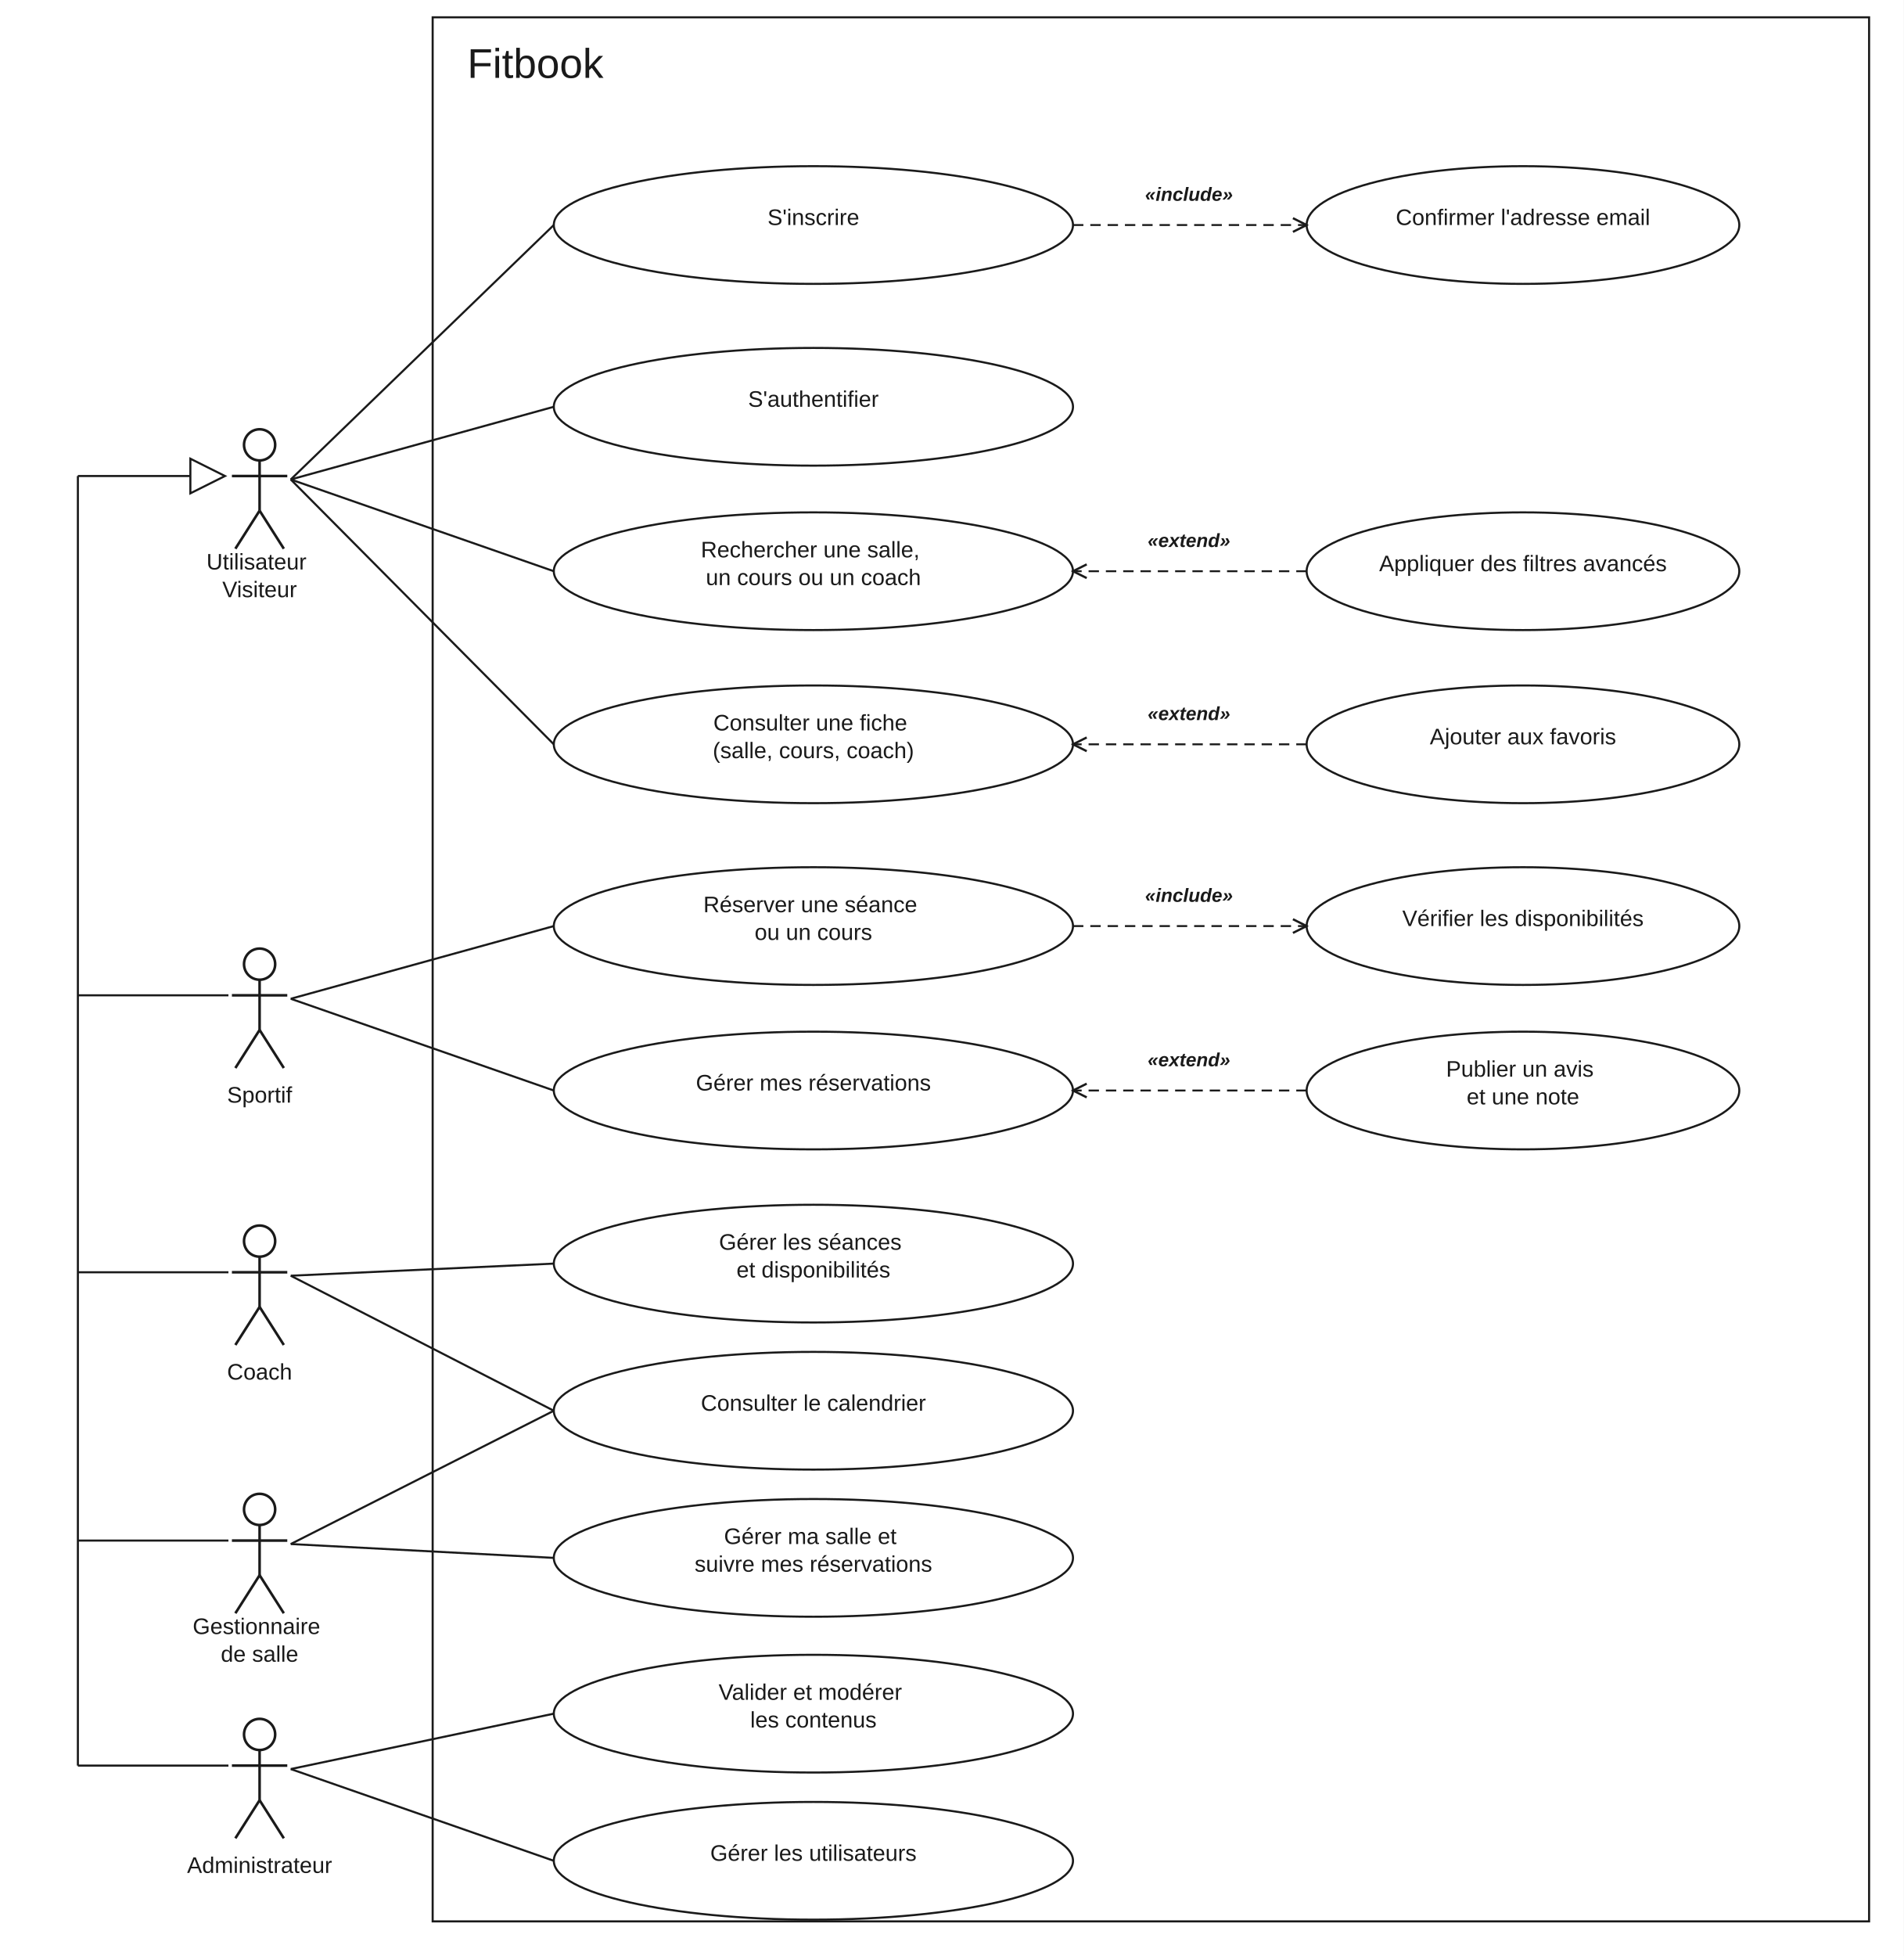
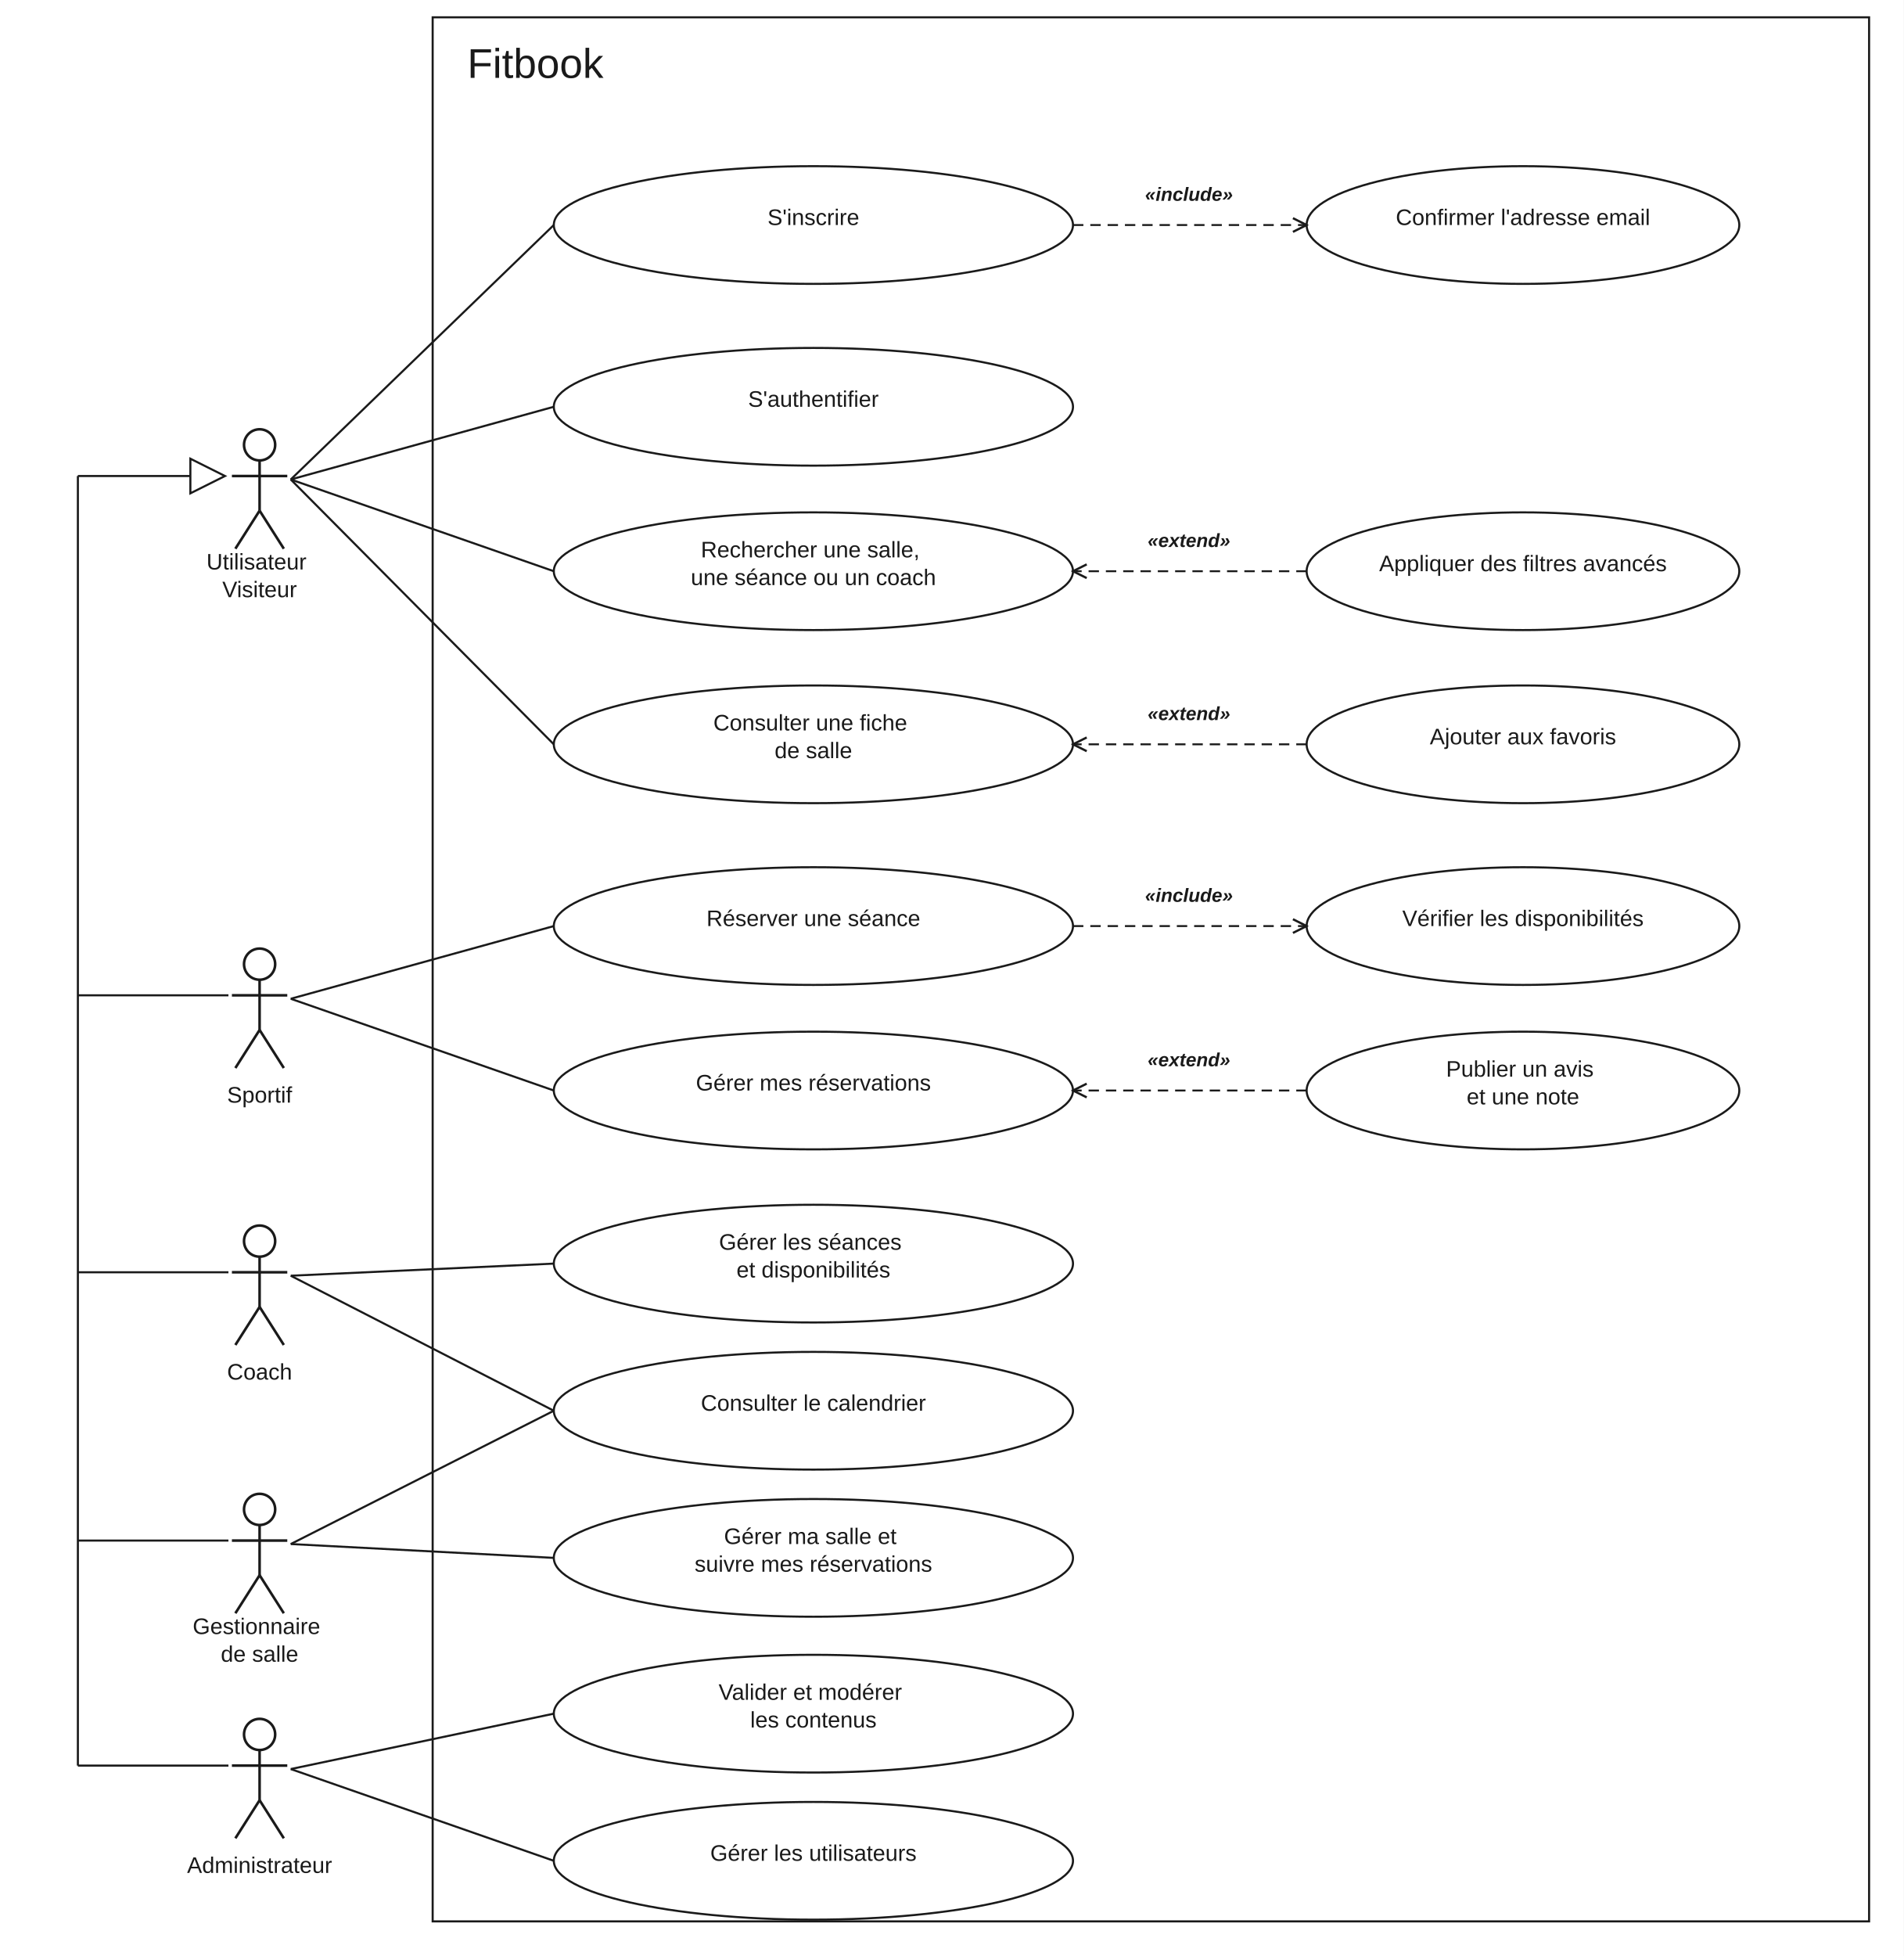
<svg xmlns="http://www.w3.org/2000/svg" width="1100" height="1130" viewBox="0 0 1100 1130">
  <defs>
    <marker id="open" viewBox="0 0 10 10" refX="9" refY="5" markerWidth="9" markerHeight="9" orient="auto-start-reverse">
      <path d="M1 1 L9 5 L1 9" fill="none" stroke="#1a1a1a" stroke-width="1.3" />
    </marker>
  </defs>
  <rect width="1100" height="1130" fill="#fff" />
  <rect id="systeme" x="250" y="10" width="830" height="1100" fill="#fff" stroke="#1a1a1a" stroke-width="1.2" />
  <text x="270" font-family="Arial, Helvetica, sans-serif" font-size="24" font-weight="normal" font-style="normal" text-anchor="start" fill="#1a1a1a">
    <tspan x="270" y="45">Fitbook</tspan>
  </text>
  <g id="uc-inscrire">
    <ellipse cx="470" cy="130" rx="150" ry="34" fill="#fff" stroke="#1a1a1a" stroke-width="1.2" />
    <text x="470" font-family="Arial, Helvetica, sans-serif" font-size="13" font-weight="normal" font-style="normal" text-anchor="middle" fill="#1a1a1a">
      <tspan x="470" y="130">S'inscrire</tspan>
    </text>
  </g>
  <g id="uc-confirmer">
    <ellipse cx="880" cy="130" rx="125" ry="34" fill="#fff" stroke="#1a1a1a" stroke-width="1.2" />
    <text x="880" font-family="Arial, Helvetica, sans-serif" font-size="13" font-weight="normal" font-style="normal" text-anchor="middle" fill="#1a1a1a">
      <tspan x="880" y="130">Confirmer l'adresse email</tspan>
    </text>
  </g>
  <g id="uc-auth">
    <ellipse cx="470" cy="235" rx="150" ry="34" fill="#fff" stroke="#1a1a1a" stroke-width="1.2" />
    <text x="470" font-family="Arial, Helvetica, sans-serif" font-size="13" font-weight="normal" font-style="normal" text-anchor="middle" fill="#1a1a1a">
      <tspan x="470" y="235">S'authentifier</tspan>
    </text>
  </g>
  <g id="uc-rechercher">
    <ellipse cx="470" cy="330" rx="150" ry="34" fill="#fff" stroke="#1a1a1a" stroke-width="1.2" />
    <text x="470" font-family="Arial, Helvetica, sans-serif" font-size="13" font-weight="normal" font-style="normal" text-anchor="middle" fill="#1a1a1a">
      <tspan x="470" y="322">Rechercher une salle,</tspan>
-       <tspan x="470" y="338">un cours ou un coach</tspan>
+       <tspan x="470" y="338">une séance ou un coach</tspan>
    </text>
  </g>
  <g id="uc-filtres">
    <ellipse cx="880" cy="330" rx="125" ry="34" fill="#fff" stroke="#1a1a1a" stroke-width="1.2" />
    <text x="880" font-family="Arial, Helvetica, sans-serif" font-size="13" font-weight="normal" font-style="normal" text-anchor="middle" fill="#1a1a1a">
      <tspan x="880" y="330">Appliquer des filtres avancés</tspan>
    </text>
  </g>
  <g id="uc-fiche">
    <ellipse cx="470" cy="430" rx="150" ry="34" fill="#fff" stroke="#1a1a1a" stroke-width="1.2" />
    <text x="470" font-family="Arial, Helvetica, sans-serif" font-size="13" font-weight="normal" font-style="normal" text-anchor="middle" fill="#1a1a1a">
      <tspan x="470" y="422">Consulter une fiche</tspan>
-       <tspan x="470" y="438">(salle, cours, coach)</tspan>
+       <tspan x="470" y="438">de salle</tspan>
    </text>
  </g>
  <g id="uc-favoris">
    <ellipse cx="880" cy="430" rx="125" ry="34" fill="#fff" stroke="#1a1a1a" stroke-width="1.2" />
    <text x="880" font-family="Arial, Helvetica, sans-serif" font-size="13" font-weight="normal" font-style="normal" text-anchor="middle" fill="#1a1a1a">
      <tspan x="880" y="430">Ajouter aux favoris</tspan>
    </text>
  </g>
  <g id="uc-reserver">
    <ellipse cx="470" cy="535" rx="150" ry="34" fill="#fff" stroke="#1a1a1a" stroke-width="1.2" />
    <text x="470" font-family="Arial, Helvetica, sans-serif" font-size="13" font-weight="normal" font-style="normal" text-anchor="middle" fill="#1a1a1a">
-       <tspan x="470" y="527">Réserver une séance</tspan>
-       <tspan x="470" y="543">ou un cours</tspan>
+       <tspan x="470" y="535">Réserver une séance</tspan>
    </text>
  </g>
  <g id="uc-verifier">
    <ellipse cx="880" cy="535" rx="125" ry="34" fill="#fff" stroke="#1a1a1a" stroke-width="1.2" />
    <text x="880" font-family="Arial, Helvetica, sans-serif" font-size="13" font-weight="normal" font-style="normal" text-anchor="middle" fill="#1a1a1a">
      <tspan x="880" y="535">Vérifier les disponibilités</tspan>
    </text>
  </g>
  <g id="uc-mesres">
    <ellipse cx="470" cy="630" rx="150" ry="34" fill="#fff" stroke="#1a1a1a" stroke-width="1.2" />
    <text x="470" font-family="Arial, Helvetica, sans-serif" font-size="13" font-weight="normal" font-style="normal" text-anchor="middle" fill="#1a1a1a">
      <tspan x="470" y="630">Gérer mes réservations</tspan>
    </text>
  </g>
  <g id="uc-avis">
    <ellipse cx="880" cy="630" rx="125" ry="34" fill="#fff" stroke="#1a1a1a" stroke-width="1.2" />
    <text x="880" font-family="Arial, Helvetica, sans-serif" font-size="13" font-weight="normal" font-style="normal" text-anchor="middle" fill="#1a1a1a">
      <tspan x="880" y="622">Publier un avis</tspan>
      <tspan x="880" y="638">et une note</tspan>
    </text>
  </g>
  <g id="uc-seances">
    <ellipse cx="470" cy="730" rx="150" ry="34" fill="#fff" stroke="#1a1a1a" stroke-width="1.2" />
    <text x="470" font-family="Arial, Helvetica, sans-serif" font-size="13" font-weight="normal" font-style="normal" text-anchor="middle" fill="#1a1a1a">
      <tspan x="470" y="722">Gérer les séances</tspan>
      <tspan x="470" y="738">et disponibilités</tspan>
    </text>
  </g>
  <g id="uc-calendrier">
    <ellipse cx="470" cy="815" rx="150" ry="34" fill="#fff" stroke="#1a1a1a" stroke-width="1.2" />
    <text x="470" font-family="Arial, Helvetica, sans-serif" font-size="13" font-weight="normal" font-style="normal" text-anchor="middle" fill="#1a1a1a">
      <tspan x="470" y="815">Consulter le calendrier</tspan>
    </text>
  </g>
  <g id="uc-salle">
    <ellipse cx="470" cy="900" rx="150" ry="34" fill="#fff" stroke="#1a1a1a" stroke-width="1.2" />
    <text x="470" font-family="Arial, Helvetica, sans-serif" font-size="13" font-weight="normal" font-style="normal" text-anchor="middle" fill="#1a1a1a">
      <tspan x="470" y="892">Gérer ma salle et</tspan>
      <tspan x="470" y="908">suivre mes réservations</tspan>
    </text>
  </g>
  <g id="uc-moderer">
    <ellipse cx="470" cy="990" rx="150" ry="34" fill="#fff" stroke="#1a1a1a" stroke-width="1.2" />
    <text x="470" font-family="Arial, Helvetica, sans-serif" font-size="13" font-weight="normal" font-style="normal" text-anchor="middle" fill="#1a1a1a">
      <tspan x="470" y="982">Valider et modérer</tspan>
      <tspan x="470" y="998">les contenus</tspan>
    </text>
  </g>
  <g id="uc-users">
    <ellipse cx="470" cy="1075" rx="150" ry="34" fill="#fff" stroke="#1a1a1a" stroke-width="1.2" />
    <text x="470" font-family="Arial, Helvetica, sans-serif" font-size="13" font-weight="normal" font-style="normal" text-anchor="middle" fill="#1a1a1a">
      <tspan x="470" y="1075">Gérer les utilisateurs</tspan>
    </text>
  </g>
  <line x1="620" y1="130" x2="755" y2="130" stroke="#1a1a1a" stroke-width="1.1" stroke-dasharray="6 4" marker-end="url(#open)" />
  <text x="687" font-family="Arial, Helvetica, sans-serif" font-size="11" font-weight="bold" font-style="italic" text-anchor="middle" fill="#1a1a1a">
    <tspan x="687" y="116">«include»</tspan>
  </text>
  <line x1="755" y1="330" x2="620" y2="330" stroke="#1a1a1a" stroke-width="1.1" stroke-dasharray="6 4" marker-end="url(#open)" />
  <text x="687" font-family="Arial, Helvetica, sans-serif" font-size="11" font-weight="bold" font-style="italic" text-anchor="middle" fill="#1a1a1a">
    <tspan x="687" y="316">«extend»</tspan>
  </text>
  <line x1="755" y1="430" x2="620" y2="430" stroke="#1a1a1a" stroke-width="1.1" stroke-dasharray="6 4" marker-end="url(#open)" />
  <text x="687" font-family="Arial, Helvetica, sans-serif" font-size="11" font-weight="bold" font-style="italic" text-anchor="middle" fill="#1a1a1a">
    <tspan x="687" y="416">«extend»</tspan>
  </text>
  <line x1="620" y1="535" x2="755" y2="535" stroke="#1a1a1a" stroke-width="1.1" stroke-dasharray="6 4" marker-end="url(#open)" />
  <text x="687" font-family="Arial, Helvetica, sans-serif" font-size="11" font-weight="bold" font-style="italic" text-anchor="middle" fill="#1a1a1a">
    <tspan x="687" y="521">«include»</tspan>
  </text>
  <line x1="755" y1="630" x2="620" y2="630" stroke="#1a1a1a" stroke-width="1.1" stroke-dasharray="6 4" marker-end="url(#open)" />
  <text x="687" font-family="Arial, Helvetica, sans-serif" font-size="11" font-weight="bold" font-style="italic" text-anchor="middle" fill="#1a1a1a">
    <tspan x="687" y="616">«extend»</tspan>
  </text>
  <g id="actor-utilisateur">
    <circle cx="150" cy="257" r="9" fill="#fff" stroke="#1a1a1a" stroke-width="1.5" />
    <line x1="150" y1="266" x2="150" y2="295" stroke="#1a1a1a" stroke-width="1.5" />
    <line x1="134" y1="275" x2="166" y2="275" stroke="#1a1a1a" stroke-width="1.5" />
    <line x1="150" y1="295" x2="136" y2="317" stroke="#1a1a1a" stroke-width="1.5" />
    <line x1="150" y1="295" x2="164" y2="317" stroke="#1a1a1a" stroke-width="1.5" />
    <text x="150" font-family="Arial, Helvetica, sans-serif" font-size="13" font-weight="normal" font-style="normal" text-anchor="middle" fill="#1a1a1a">
      <tspan x="150" y="329">Utilisateur</tspan>
      <tspan x="150" y="345">Visiteur</tspan>
    </text>
  </g>
  <g id="actor-sportif">
    <circle cx="150" cy="557" r="9" fill="#fff" stroke="#1a1a1a" stroke-width="1.5" />
    <line x1="150" y1="566" x2="150" y2="595" stroke="#1a1a1a" stroke-width="1.5" />
    <line x1="134" y1="575" x2="166" y2="575" stroke="#1a1a1a" stroke-width="1.5" />
    <line x1="150" y1="595" x2="136" y2="617" stroke="#1a1a1a" stroke-width="1.5" />
    <line x1="150" y1="595" x2="164" y2="617" stroke="#1a1a1a" stroke-width="1.5" />
    <text x="150" font-family="Arial, Helvetica, sans-serif" font-size="13" font-weight="normal" font-style="normal" text-anchor="middle" fill="#1a1a1a">
      <tspan x="150" y="637">Sportif</tspan>
    </text>
  </g>
  <g id="actor-coach">
    <circle cx="150" cy="717" r="9" fill="#fff" stroke="#1a1a1a" stroke-width="1.5" />
    <line x1="150" y1="726" x2="150" y2="755" stroke="#1a1a1a" stroke-width="1.5" />
    <line x1="134" y1="735" x2="166" y2="735" stroke="#1a1a1a" stroke-width="1.5" />
    <line x1="150" y1="755" x2="136" y2="777" stroke="#1a1a1a" stroke-width="1.5" />
    <line x1="150" y1="755" x2="164" y2="777" stroke="#1a1a1a" stroke-width="1.5" />
    <text x="150" font-family="Arial, Helvetica, sans-serif" font-size="13" font-weight="normal" font-style="normal" text-anchor="middle" fill="#1a1a1a">
      <tspan x="150" y="797">Coach</tspan>
    </text>
  </g>
  <g id="actor-gestionnaire">
    <circle cx="150" cy="872" r="9" fill="#fff" stroke="#1a1a1a" stroke-width="1.5" />
    <line x1="150" y1="881" x2="150" y2="910" stroke="#1a1a1a" stroke-width="1.5" />
    <line x1="134" y1="890" x2="166" y2="890" stroke="#1a1a1a" stroke-width="1.5" />
    <line x1="150" y1="910" x2="136" y2="932" stroke="#1a1a1a" stroke-width="1.5" />
    <line x1="150" y1="910" x2="164" y2="932" stroke="#1a1a1a" stroke-width="1.5" />
    <text x="150" font-family="Arial, Helvetica, sans-serif" font-size="13" font-weight="normal" font-style="normal" text-anchor="middle" fill="#1a1a1a">
      <tspan x="150" y="944">Gestionnaire</tspan>
      <tspan x="150" y="960">de salle</tspan>
    </text>
  </g>
  <g id="actor-administrateur">
    <circle cx="150" cy="1002" r="9" fill="#fff" stroke="#1a1a1a" stroke-width="1.5" />
    <line x1="150" y1="1011" x2="150" y2="1040" stroke="#1a1a1a" stroke-width="1.5" />
    <line x1="134" y1="1020" x2="166" y2="1020" stroke="#1a1a1a" stroke-width="1.5" />
    <line x1="150" y1="1040" x2="136" y2="1062" stroke="#1a1a1a" stroke-width="1.5" />
    <line x1="150" y1="1040" x2="164" y2="1062" stroke="#1a1a1a" stroke-width="1.5" />
    <text x="150" font-family="Arial, Helvetica, sans-serif" font-size="13" font-weight="normal" font-style="normal" text-anchor="middle" fill="#1a1a1a">
      <tspan x="150" y="1082">Administrateur</tspan>
    </text>
  </g>
  <line x1="168" y1="277" x2="320" y2="130" stroke="#1a1a1a" stroke-width="1.2" />
  <line x1="168" y1="277" x2="320" y2="235" stroke="#1a1a1a" stroke-width="1.2" />
  <line x1="168" y1="277" x2="320" y2="330" stroke="#1a1a1a" stroke-width="1.2" />
  <line x1="168" y1="277" x2="320" y2="430" stroke="#1a1a1a" stroke-width="1.2" />
  <line x1="168" y1="577" x2="320" y2="535" stroke="#1a1a1a" stroke-width="1.2" />
  <line x1="168" y1="577" x2="320" y2="630" stroke="#1a1a1a" stroke-width="1.2" />
  <line x1="168" y1="737" x2="320" y2="730" stroke="#1a1a1a" stroke-width="1.2" />
  <line x1="168" y1="737" x2="320" y2="815" stroke="#1a1a1a" stroke-width="1.2" />
  <line x1="168" y1="892" x2="320" y2="815" stroke="#1a1a1a" stroke-width="1.2" />
  <line x1="168" y1="892" x2="320" y2="900" stroke="#1a1a1a" stroke-width="1.2" />
  <line x1="168" y1="1022" x2="320" y2="990" stroke="#1a1a1a" stroke-width="1.2" />
  <line x1="168" y1="1022" x2="320" y2="1075" stroke="#1a1a1a" stroke-width="1.2" />
  <g id="heritage">
    <line x1="45" y1="275" x2="45" y2="1020" stroke="#1a1a1a" stroke-width="1.2" />
    <line x1="45" y1="275" x2="110" y2="275" stroke="#1a1a1a" stroke-width="1.2" />
    <polygon points="110,265 110,285 130,275" fill="#fff" stroke="#1a1a1a" stroke-width="1.2" />
    <line x1="45" y1="575" x2="132" y2="575" stroke="#1a1a1a" stroke-width="1.2" />
    <line x1="45" y1="735" x2="132" y2="735" stroke="#1a1a1a" stroke-width="1.2" />
    <line x1="45" y1="890" x2="132" y2="890" stroke="#1a1a1a" stroke-width="1.2" />
    <line x1="45" y1="1020" x2="132" y2="1020" stroke="#1a1a1a" stroke-width="1.2" />
  </g>
</svg>
